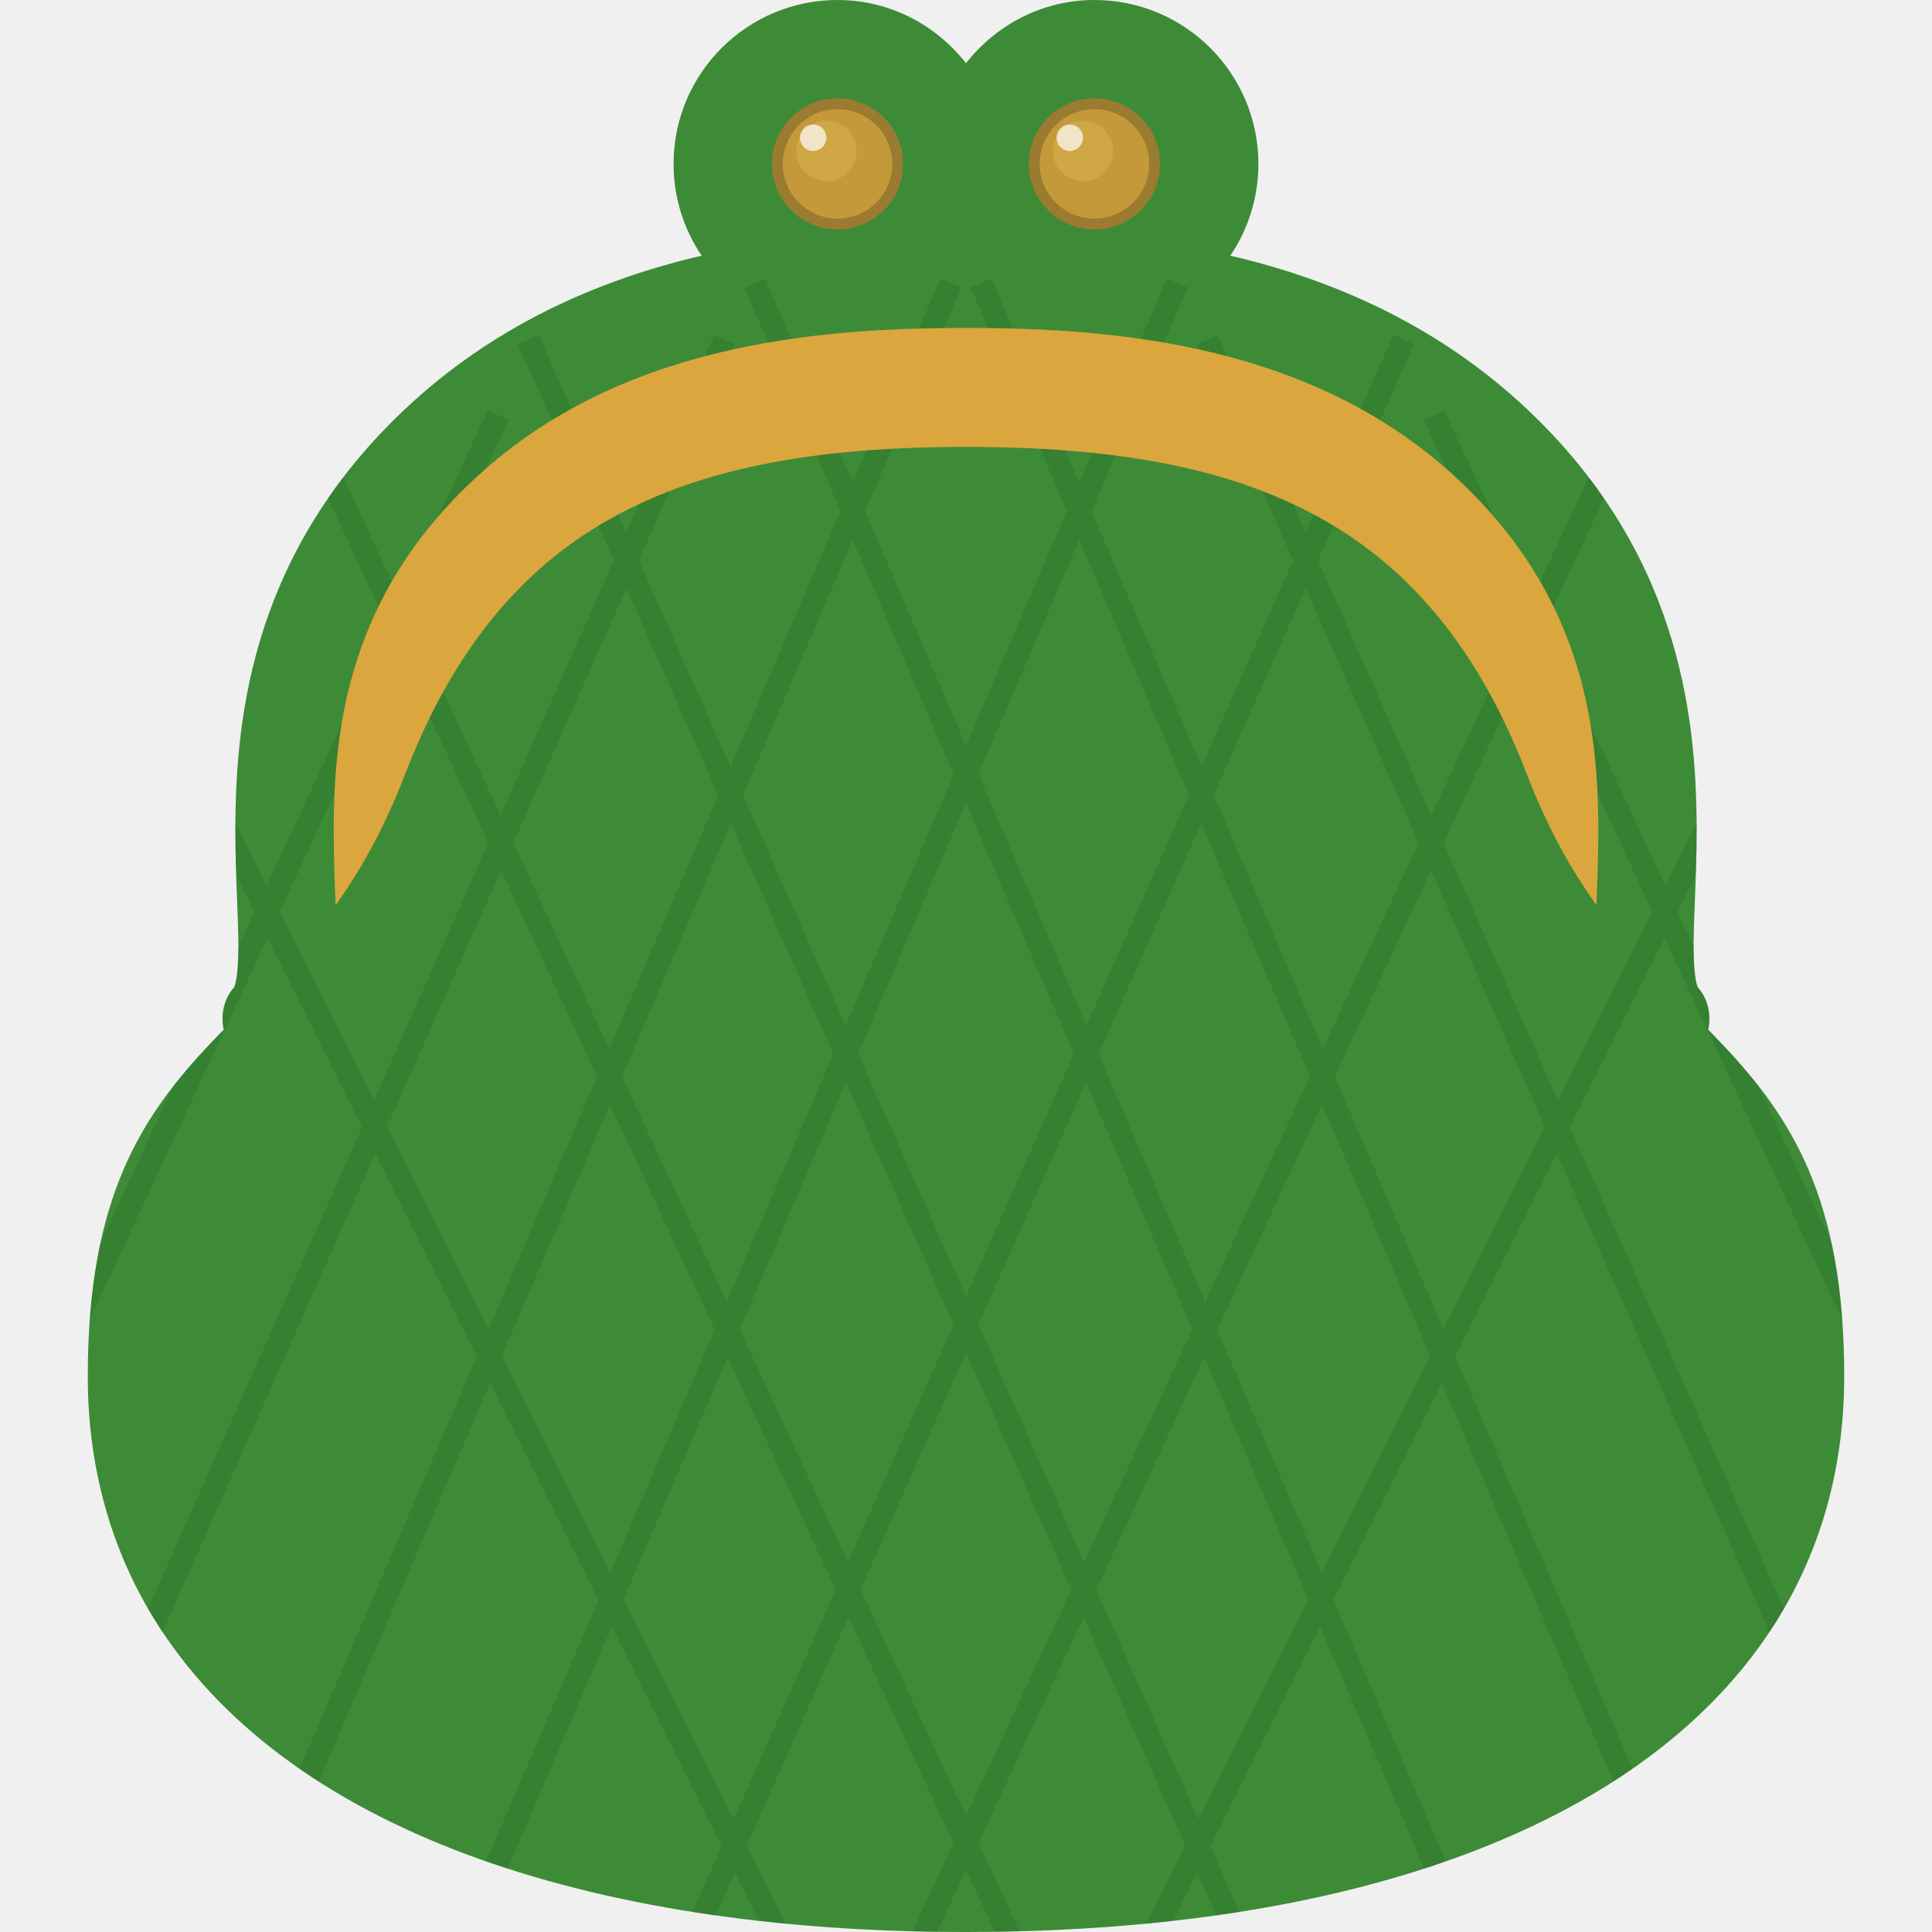
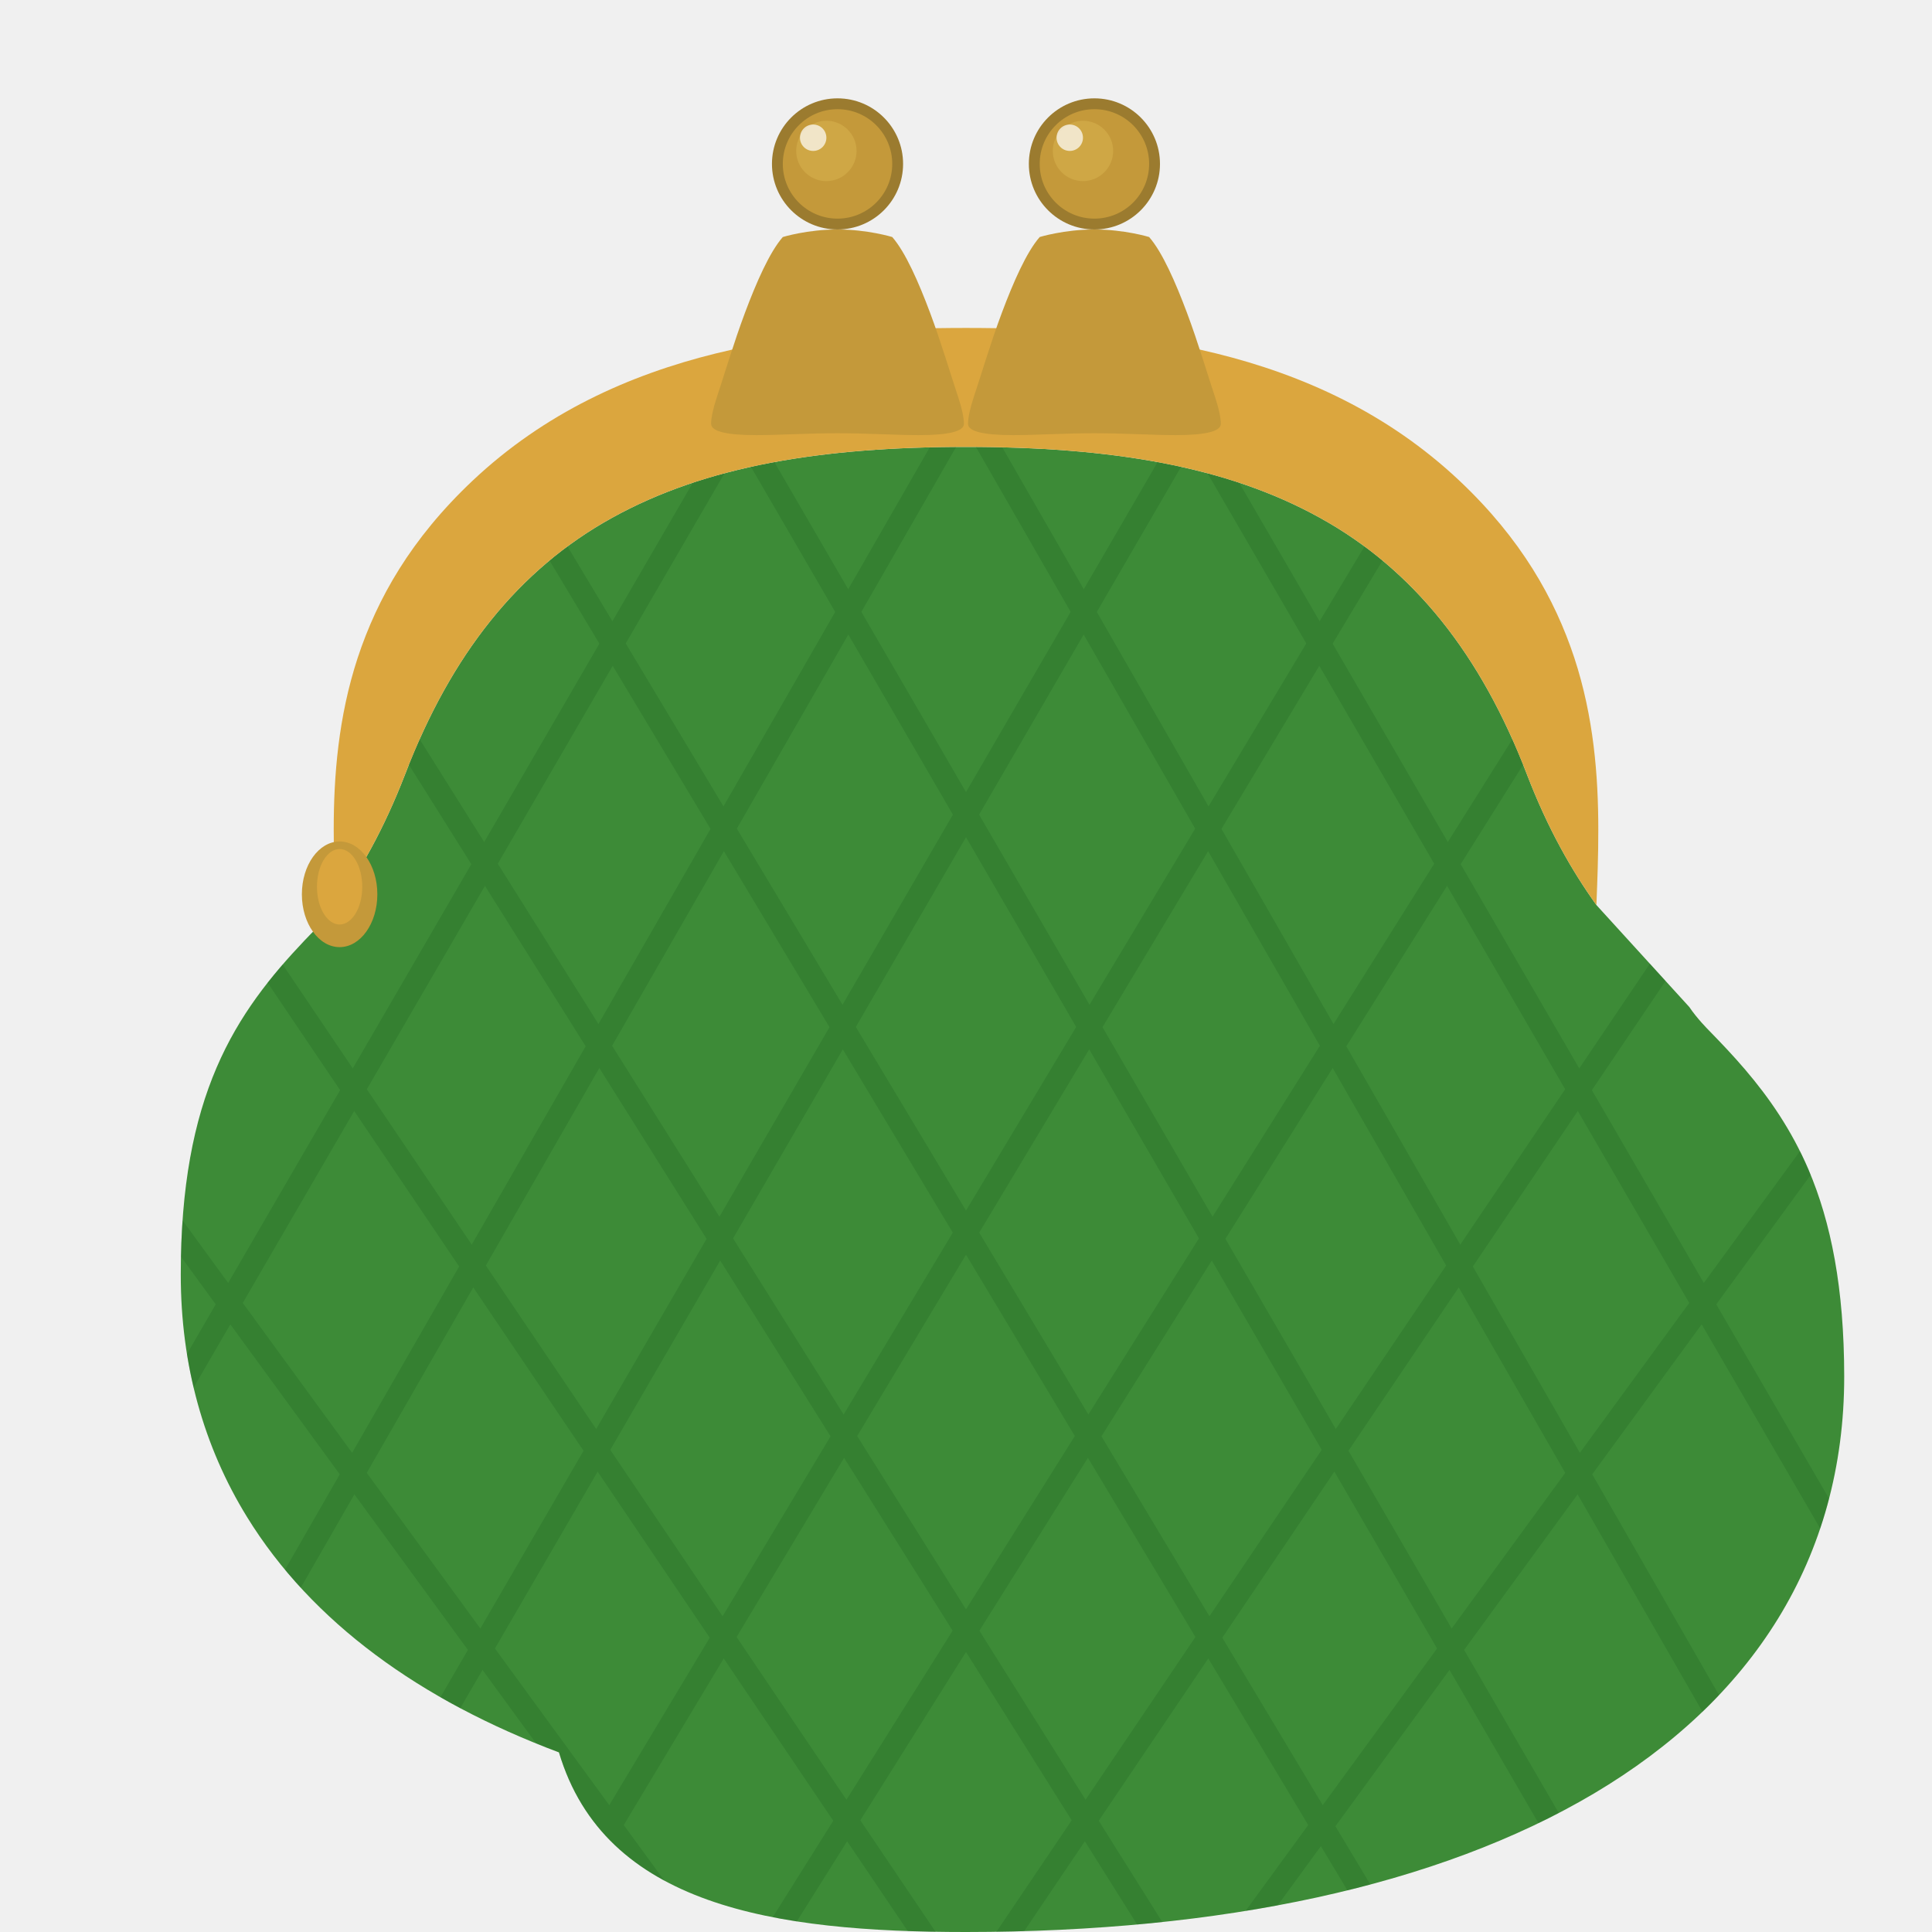
<svg xmlns="http://www.w3.org/2000/svg" version="1.1" x="0px" y="0px" width="512px" height="512px" viewBox="0 0 512 512" xml:space="preserve">
  <defs>
-     <clipPath id="bodyClip">
-       <path d="M479.25,309.906c-4.516-10.516-10.406-19-16.781-26.469c-3.172-3.719-6.453-7.156-9.781-10.563    c0.859-3.938,0-8.156-2.859-11.344l0.063-0.031c-0.078-0.125-0.453-1.172-0.688-3.031c-0.234-1.844-0.375-4.438-0.375-7.531    c-0.016-7.781,0.797-18.625,0.797-31.094c0-15.75-1.297-34.281-7.656-53.656c-6.328-19.375-17.828-39.469-37.313-57.781    c-23.078-21.719-50.047-33.656-76.141-40.063c-0.844-0.203-1.672-0.359-2.484-0.563c4.703-6.938,7.453-15.313,7.453-24.344    C333.484,19.469,314.047,0,290.031,0C276.172,0,263.953,6.625,256,16.75C248.063,6.625,235.828,0,221.953,0    c-24,0.016-43.438,19.438-43.453,43.438c0,9.031,2.766,17.406,7.469,24.344c-0.828,0.203-1.641,0.359-2.484,0.563    c-26.094,6.406-53.094,18.344-76.141,40.063c-19.5,18.313-30.984,38.422-37.328,57.781c-6.344,19.375-7.641,37.906-7.641,53.656    c0,12.469,0.797,23.281,0.797,31.063c0,4.063-0.25,7.25-0.641,9.031c-0.156,0.891-0.359,1.406-0.422,1.531l-0.016,0.031    l0.047,0.031c-2.844,3.188-3.703,7.375-2.844,11.344c-1.094,1.094-2.172,2.219-3.25,3.344    c-8.813,9.297-17.281,19.641-23.297,33.688c-6.031,14.063-9.5,31.484-9.484,54.844c-0.016,23.969,6.094,45.625,17.547,64.219    c17.188,27.906,45.953,48.656,82.672,62.391C160.266,505.109,205.234,512,256,512c67.688-0.031,125.078-12.203,166.438-36.719    c20.656-12.266,37.313-27.719,48.75-46.313c11.453-18.594,17.563-40.25,17.547-64.219    C488.75,341.391,485.281,323.969,479.25,309.906z" />
+     <clipPath id="greenBodyClip">
+       <path d="M423.063,239.844c-6.563-9.188-12.828-20.125-18.375-34.531    c-12.219-31.875-30.078-54.375-54.906-68.094c-24.797-13.75-55.578-18.781-93.781-18.781    s-68.969,5.031-93.781,18.781c-24.828,13.719-42.688,36.219-54.906,68.094c-5.563,14.375-11.813,25.375-18.375,34.594    c0,0-3,3-5,6c-1.094,1.094-2.172,2.219-3.25,3.344    c-8.813,9.297-17.281,19.641-23.297,33.688c-6.031,14.063-9.5,31.484-9.484,54.844c-0.016,23.969,6.094,45.625,17.547,64.219    c17.188,27.906,45.953,48.656,82.672,62.391C160.266,505.109,205.234,512,256,512c67.688-0.031,125.078-12.203,166.438-36.719    c20.656-12.266,37.313-27.719,48.75-46.313c11.453-18.594,17.563-40.25,17.547-64.219    c-0.016-23.359-3.484-40.781-9.484-54.844c-4.516-10.516-10.406-19-16.781-26.469    c-3.172-3.719-6.453-7.156-9.781-10.563c0,0-3-3-5-6z" />
+     </clipPath>
+     <clipPath id="quiltClip">
+       <path d="M423.063,239.844c-6.563-9.188-12.828-20.125-18.375-34.531    c-12.219-31.875-30.078-54.375-54.906-68.094c-24.797-13.75-55.578-18.781-93.781-18.781    s-68.969,5.031-93.781,18.781c-24.828,13.719-42.688,36.219-54.906,68.094c-5.563,14.375-11.813,25.375-18.375,34.594    c0,0-3,3-5,6c-1.094,1.094-2.172,2.219-3.25,3.344    c-8.813,9.297-17.281,19.641-23.297,33.688c-6.031,14.063-9.5,31.484-9.484,54.844c-0.016,23.969,6.094,45.625,17.547,64.219    c17.188,27.906,45.953,48.656,82.672,62.391C160.266,505.109,205.234,512,256,512c67.688-0.031,125.078-12.203,166.438-36.719    c20.656-12.266,37.313-27.719,48.75-46.313c11.453-18.594,17.563-40.25,17.547-64.219    c-0.016-23.359-3.484-40.781-9.484-54.844c-4.516-10.516-10.406-19-16.781-26.469    c-3.172-3.719-6.453-7.156-9.781-10.563c0,0-3-3-5-6z" />
    </clipPath>
  </defs>
-   <path fill="#3D8B37" d="M479.25,309.906c-4.516-10.516-10.406-19-16.781-26.469c-3.172-3.719-6.453-7.156-9.781-10.563  c0.859-3.938,0-8.156-2.859-11.344l0.063-0.031c-0.078-0.125-0.453-1.172-0.688-3.031c-0.234-1.844-0.375-4.438-0.375-7.531  c-0.016-7.781,0.797-18.625,0.797-31.094c0-15.75-1.297-34.281-7.656-53.656c-6.328-19.375-17.828-39.469-37.313-57.781  c-23.078-21.719-50.047-33.656-76.141-40.063c-0.844-0.203-1.672-0.359-2.484-0.563c4.703-6.938,7.453-15.313,7.453-24.344  C333.484,19.469,314.047,0,290.031,0C276.172,0,263.953,6.625,256,16.75C248.063,6.625,235.828,0,221.953,0  c-24,0.016-43.438,19.438-43.453,43.438c0,9.031,2.766,17.406,7.469,24.344c-0.828,0.203-1.641,0.359-2.484,0.563  c-26.094,6.406-53.094,18.344-76.141,40.063c-19.5,18.313-30.984,38.422-37.328,57.781c-6.344,19.375-7.641,37.906-7.641,53.656  c0,12.469,0.797,23.281,0.797,31.063c0,4.063-0.25,7.25-0.641,9.031c-0.156,0.891-0.359,1.406-0.422,1.531l-0.016,0.031  l0.047,0.031c-2.844,3.188-3.703,7.375-2.844,11.344c-1.094,1.094-2.172,2.219-3.25,3.344  c-8.813,9.297-17.281,19.641-23.297,33.688c-6.031,14.063-9.5,31.484-9.484,54.844c-0.016,23.969,6.094,45.625,17.547,64.219  c17.188,27.906,45.953,48.656,82.672,62.391C160.266,505.109,205.234,512,256,512c67.688-0.031,125.078-12.203,166.438-36.719  c20.656-12.266,37.313-27.719,48.75-46.313c11.453-18.594,17.563-40.25,17.547-64.219  C488.75,341.391,485.281,323.969,479.25,309.906z" />
-   <g clip-path="url(#bodyClip)" opacity="0.25">
-     <line x1="20" y1="140" x2="220" y2="540" stroke="#1A5E1F" stroke-width="6" fill="none" />
-     <line x1="80" y1="110" x2="280" y2="540" stroke="#1A5E1F" stroke-width="6" fill="none" />
-     <line x1="140" y1="90" x2="340" y2="540" stroke="#1A5E1F" stroke-width="6" fill="none" />
-     <line x1="200" y1="75" x2="400" y2="540" stroke="#1A5E1F" stroke-width="6" fill="none" />
-     <line x1="260" y1="75" x2="460" y2="540" stroke="#1A5E1F" stroke-width="6" fill="none" />
-     <line x1="320" y1="90" x2="520" y2="540" stroke="#1A5E1F" stroke-width="6" fill="none" />
-     <line x1="380" y1="110" x2="580" y2="540" stroke="#1A5E1F" stroke-width="6" fill="none" />
-     <line x1="440" y1="140" x2="640" y2="540" stroke="#1A5E1F" stroke-width="6" fill="none" />
-     <line x1="500" y1="180" x2="700" y2="540" stroke="#1A5E1F" stroke-width="6" fill="none" />
-     <line x1="492" y1="140" x2="292" y2="540" stroke="#1A5E1F" stroke-width="6" fill="none" />
-     <line x1="432" y1="110" x2="232" y2="540" stroke="#1A5E1F" stroke-width="6" fill="none" />
-     <line x1="372" y1="90" x2="172" y2="540" stroke="#1A5E1F" stroke-width="6" fill="none" />
-     <line x1="312" y1="75" x2="112" y2="540" stroke="#1A5E1F" stroke-width="6" fill="none" />
-     <line x1="252" y1="75" x2="52" y2="540" stroke="#1A5E1F" stroke-width="6" fill="none" />
-     <line x1="192" y1="90" x2="-8" y2="540" stroke="#1A5E1F" stroke-width="6" fill="none" />
-     <line x1="132" y1="110" x2="-68" y2="540" stroke="#1A5E1F" stroke-width="6" fill="none" />
-     <line x1="72" y1="140" x2="-128" y2="540" stroke="#1A5E1F" stroke-width="6" fill="none" />
-     <line x1="12" y1="180" x2="-188" y2="540" stroke="#1A5E1F" stroke-width="6" fill="none" />
+   <path fill="#3D8B37" clip-path="url(#greenBodyClip)" d="M479.25,309.906c-4.516-10.516-10.406-19-16.781-26.469c-3.172-3.719-6.453-7.156-9.781-10.563  c0.859-3.938,0-8.156-2.859-11.344l0.063-0.031c-0.078-0.125-0.453-1.172-0.688-3.031c-0.234-1.844-0.375-4.438-0.375-7.531  c-0.016-7.781,0.797-18.625,0.797-31.094c0-15.75-1.297-34.281-7.656-53.656c-6.328-19.375-17.828-39.469-37.313-57.781  c-23.078-21.719-50.047-33.656-76.141-40.063c-0.844-0.203-1.672-0.359-2.484-0.563c4.703-6.938,7.453-15.313,7.453-24.344  C333.484,19.469,314.047,0,290.031,0C276.172,0,263.953,6.625,256,16.75C248.063,6.625,235.828,0,221.953,0  c-24,0.016-43.438,19.438-43.453,43.438c0,9.031,2.766,17.406,7.469,24.344c-0.828,0.203-1.641,0.359-2.484,0.563  c-26.094,6.406-53.094,18.344-76.141,40.063c-19.5,18.313-30.984,38.422-37.328,57.781c-6.344,19.375-7.641,37.906-7.641,53.656  c0,12.469,0.797,23.281,0.797,31.063c0,4.063-0.25,7.25-0.641,9.031c-0.156,0.891-0.359,1.406-0.422,1.531l-0.016,0.031  l0.047,0.031c-2.844,3.188-3.703,7.375-2.844,11.344c-1.094,1.094-2.172,2.219-3.25,3.344  c-8.813,9.297-17.281,19.641-23.297,33.688c-6.031,14.063-9.5,31.484-9.484,54.844c-0.016,23.969,6.094,45.625,17.547,64.219  c17.188,27.906,45.953,48.656,82.672,62.391C160.266,505.109,205.234,512,256,512c67.688-0.031,125.078-12.203,166.438-36.719  c20.656-12.266,37.313-27.719,48.75-46.313c11.453-18.594,17.563-40.25,17.547-64.219  C488.75,341.391,485.281,323.969,479.25,309.906z" />
+   <g clip-path="url(#quiltClip)" opacity="0.25">
+     <line x1="-60" y1="180" x2="210" y2="550" stroke="#1A5E1F" stroke-width="6" />
+     <line x1="0" y1="150" x2="270" y2="550" stroke="#1A5E1F" stroke-width="6" />
+     <line x1="60" y1="120" x2="330" y2="550" stroke="#1A5E1F" stroke-width="6" />
+     <line x1="120" y1="100" x2="390" y2="550" stroke="#1A5E1F" stroke-width="6" />
+     <line x1="180" y1="85" x2="450" y2="550" stroke="#1A5E1F" stroke-width="6" />
+     <line x1="240" y1="80" x2="510" y2="550" stroke="#1A5E1F" stroke-width="6" />
+     <line x1="300" y1="85" x2="570" y2="550" stroke="#1A5E1F" stroke-width="6" />
+     <line x1="360" y1="100" x2="630" y2="550" stroke="#1A5E1F" stroke-width="6" />
+     <line x1="420" y1="120" x2="690" y2="550" stroke="#1A5E1F" stroke-width="6" />
+     <line x1="480" y1="150" x2="750" y2="550" stroke="#1A5E1F" stroke-width="6" />
+     <line x1="540" y1="180" x2="810" y2="550" stroke="#1A5E1F" stroke-width="6" />
+     <line x1="572" y1="180" x2="302" y2="550" stroke="#1A5E1F" stroke-width="6" />
+     <line x1="512" y1="150" x2="242" y2="550" stroke="#1A5E1F" stroke-width="6" />
+     <line x1="452" y1="120" x2="182" y2="550" stroke="#1A5E1F" stroke-width="6" />
+     <line x1="392" y1="100" x2="122" y2="550" stroke="#1A5E1F" stroke-width="6" />
+     <line x1="332" y1="85" x2="62" y2="550" stroke="#1A5E1F" stroke-width="6" />
+     <line x1="272" y1="80" x2="2" y2="550" stroke="#1A5E1F" stroke-width="6" />
+     <line x1="212" y1="85" x2="-58" y2="550" stroke="#1A5E1F" stroke-width="6" />
+     <line x1="152" y1="100" x2="-118" y2="550" stroke="#1A5E1F" stroke-width="6" />
+     <line x1="92" y1="120" x2="-178" y2="550" stroke="#1A5E1F" stroke-width="6" />
+     <line x1="32" y1="150" x2="-238" y2="550" stroke="#1A5E1F" stroke-width="6" />
+     <line x1="-28" y1="180" x2="-298" y2="550" stroke="#1A5E1F" stroke-width="6" />
  </g>
  <path fill="#DBA63E" d="M423.063,239.844c-6.563-9.188-12.828-20.125-18.375-34.531  c-12.219-31.875-30.078-54.375-54.906-68.094c-24.797-13.75-55.578-18.781-93.781-18.781  s-68.969,5.031-93.781,18.781c-24.828,13.719-42.688,36.219-54.906,68.094c-5.563,14.375-11.813,25.375-18.375,34.594  c-0.25-6.344-0.516-12.938-0.5-20.063c0-14.281,1.219-29.875,6.359-45.531c5.172-15.672,14.109-31.516,30.422-46.906  c19.094-18,41.531-28.078,64.516-33.75c22.953-5.656,46.281-6.75,66.266-6.75c20,0,43.313,1.094,66.266,6.75  c22.984,5.672,45.406,15.75,64.516,33.75c16.313,15.391,25.234,31.234,30.422,46.906c5.141,15.656,6.359,31.234,6.359,45.531  C423.578,226.938,423.313,233.531,423.063,239.844z" />
+   <path fill="#C4993A" d="M221.953,60.813c-8,0-14.5,2-14.5,2  c-3.5,4-7,12-10,20c-3,8-5.5,16.5-7.5,22.5c-1,3-1.5,5.5-1.5,7  c0,2,4,3,12,3c6,0,13.5-0.5,21.5-0.5c8,0,15.5,0.5,21.5,0.5c8,0,12-1,12-3  c0-1.5-0.5-4-1.5-7c-2-6-4.5-14.5-7.5-22.5c-3-8-6.5-16-10-20  C236.453,62.813,229.953,60.813,221.953,60.813z" />
+   <path fill="#C4993A" d="M290.031,60.813c-8,0-14.5,2-14.5,2  c-3.5,4-7,12-10,20c-3,8-5.5,16.5-7.5,22.5c-1,3-1.5,5.5-1.5,7  c0,2,4,3,12,3c6,0,13.5-0.5,21.5-0.5c8,0,15.5,0.5,21.5,0.5c8,0,12-1,12-3  c0-1.5-0.5-4-1.5-7c-2-6-4.5-14.5-7.5-22.5c-3-8-6.5-16-10-20  C304.531,62.813,298.031,60.813,290.031,60.813z" />
+   <ellipse fill="#C4993A" cx="90" cy="237" rx="10" ry="14" />
+   <ellipse fill="#DBA63E" cx="90" cy="235" rx="6" ry="10" />
  <circle fill="#9B7B2F" cx="221.953" cy="43.438" r="17.375" />
  <circle fill="#C4993A" cx="221.953" cy="43.438" r="14.5" />
  <circle fill="#DEBB55" cx="219" cy="40" r="8" opacity="0.4" />
  <circle fill="#FFFFFF" cx="215.5" cy="36.5" r="3.5" opacity="0.7" />
  <circle fill="#9B7B2F" cx="290.031" cy="43.438" r="17.375" />
  <circle fill="#C4993A" cx="290.031" cy="43.438" r="14.5" />
  <circle fill="#DEBB55" cx="287" cy="40" r="8" opacity="0.4" />
  <circle fill="#FFFFFF" cx="283.5" cy="36.5" r="3.5" opacity="0.7" />
</svg>
